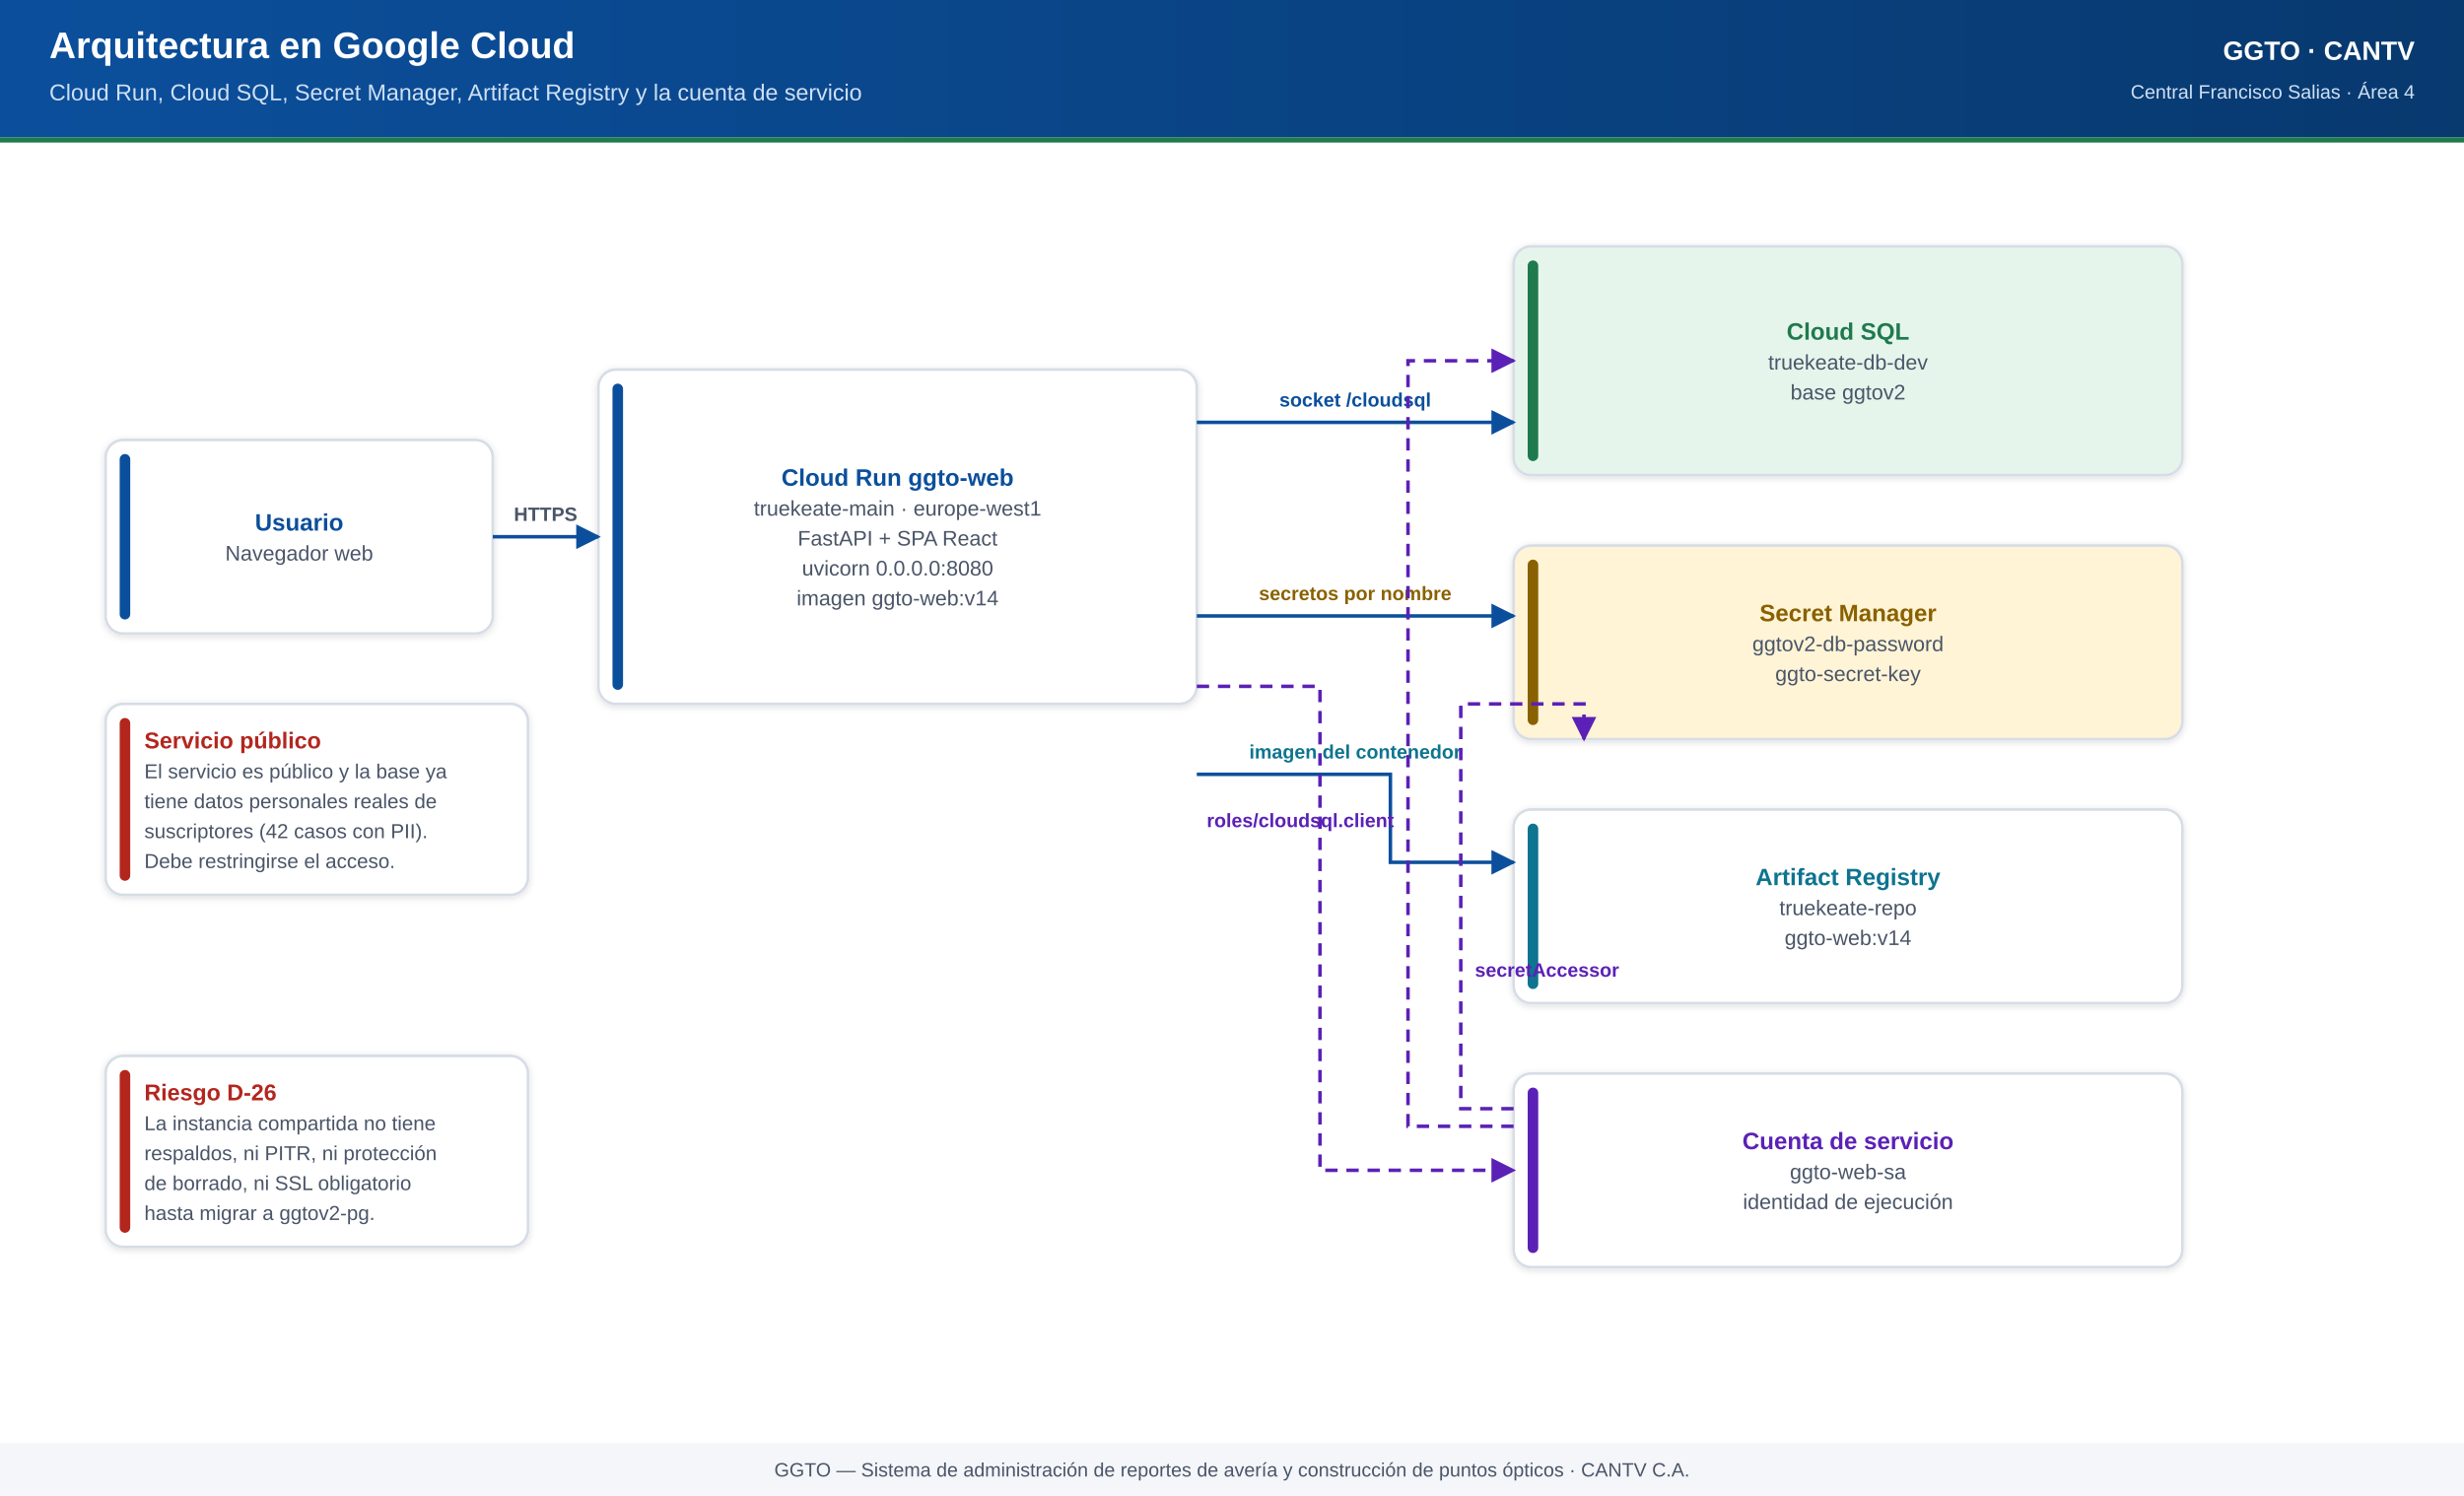
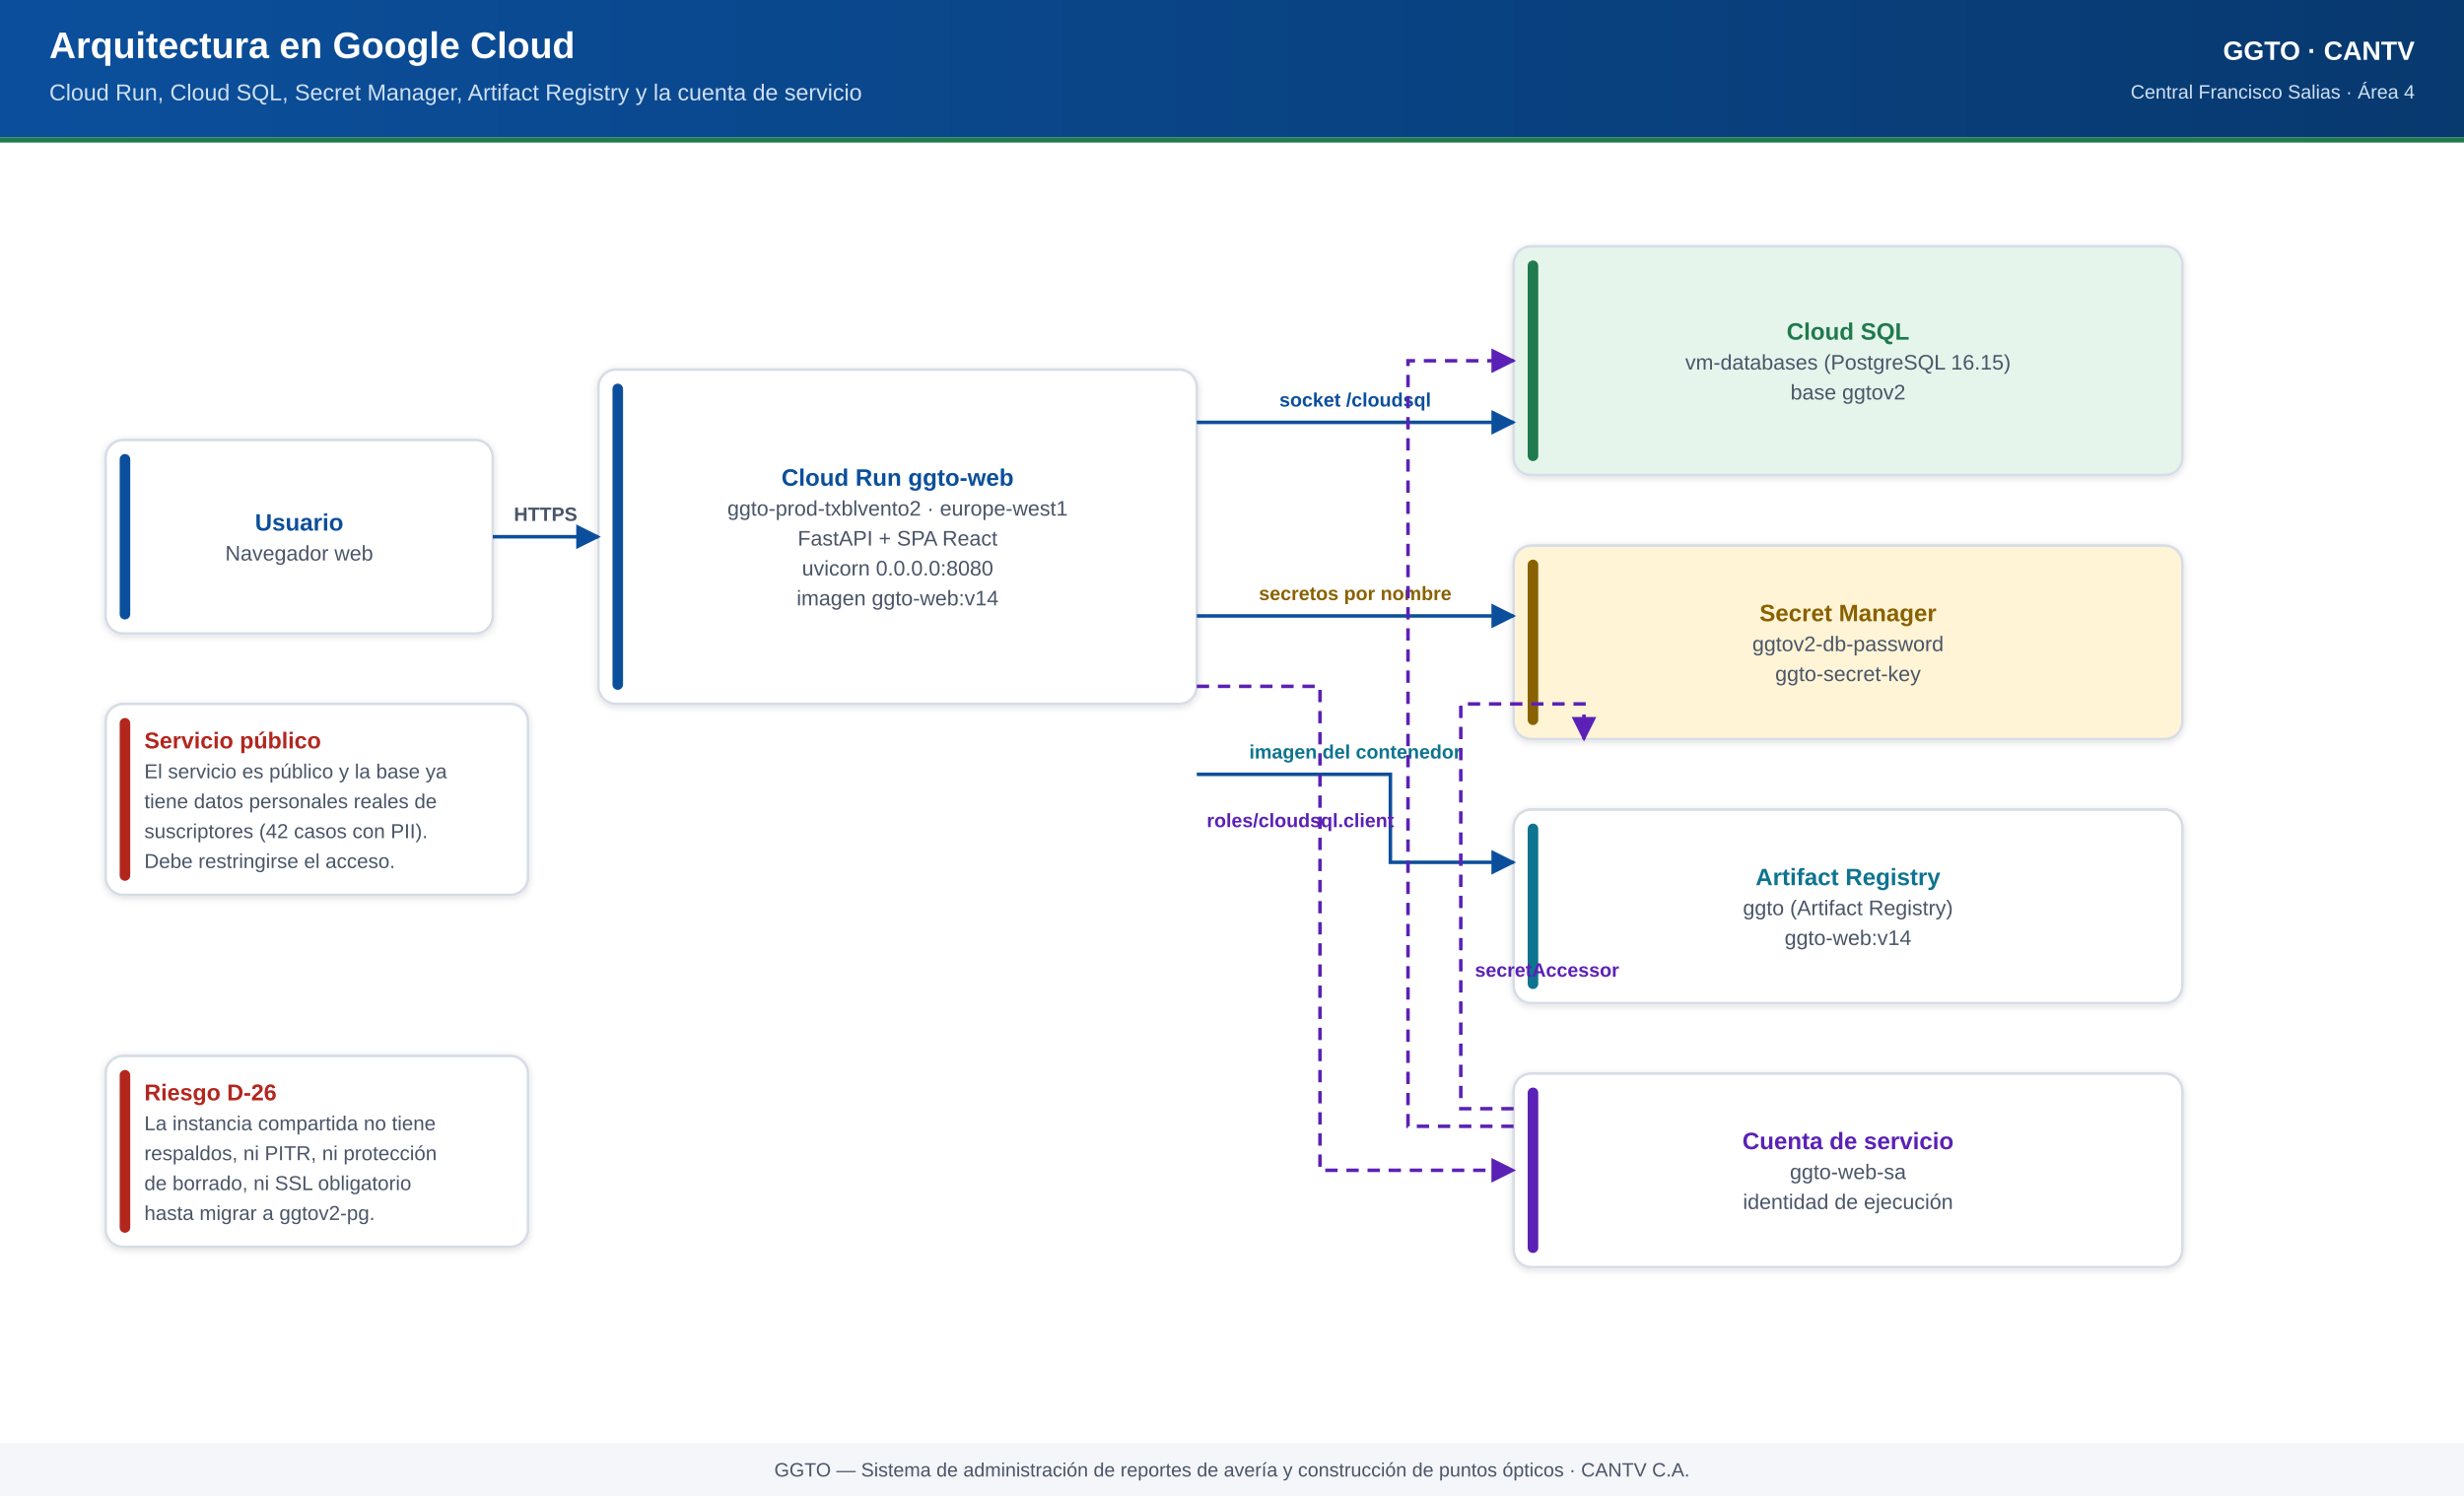
<svg xmlns="http://www.w3.org/2000/svg" width="1400" height="850" viewBox="0 0 1400 850" font-family="'Segoe UI','Helvetica Neue',Arial,sans-serif">
  <defs>
    <linearGradient id="gAzul" x1="0" y1="0" x2="1" y2="0">
      <stop offset="0" stop-color="#0b4f9c" />
      <stop offset="1" stop-color="#08396f" />
    </linearGradient>
    <filter id="sombra" x="-20%" y="-20%" width="140%" height="140%">
      <feDropShadow dx="0" dy="1" stdDeviation="2" flood-color="#101828" flood-opacity="0.14" />
    </filter>
    <marker id="flechaAzul" viewBox="0 0 10 10" refX="9" refY="5" markerWidth="7" markerHeight="7" orient="auto">
      <path d="M0,0 L10,5 L0,10 z" fill="#0b4f9c" />
    </marker>
    <marker id="flechaVerde" viewBox="0 0 10 10" refX="9" refY="5" markerWidth="7" markerHeight="7" orient="auto">
      <path d="M0,0 L10,5 L0,10 z" fill="#1f7a4d" />
    </marker>
    <marker id="flechaRojo" viewBox="0 0 10 10" refX="9" refY="5" markerWidth="7" markerHeight="7" orient="auto">
      <path d="M0,0 L10,5 L0,10 z" fill="#b3261e" />
    </marker>
    <marker id="flechaAmbar" viewBox="0 0 10 10" refX="9" refY="5" markerWidth="7" markerHeight="7" orient="auto">
      <path d="M0,0 L10,5 L0,10 z" fill="#8a6100" />
    </marker>
    <marker id="flechaGris" viewBox="0 0 10 10" refX="9" refY="5" markerWidth="7" markerHeight="7" orient="auto">
      <path d="M0,0 L10,5 L0,10 z" fill="#4a5568" />
    </marker>
    <marker id="flechaVioleta" viewBox="0 0 10 10" refX="9" refY="5" markerWidth="7" markerHeight="7" orient="auto">
      <path d="M0,0 L10,5 L0,10 z" fill="#5b21b6" />
    </marker>
    <marker id="flechaTurquesa" viewBox="0 0 10 10" refX="9" refY="5" markerWidth="7" markerHeight="7" orient="auto">
      <path d="M0,0 L10,5 L0,10 z" fill="#0e7490" />
    </marker>
  </defs>
  <rect width="1400" height="850" fill="#ffffff" />
  <rect x="0" y="0" width="1400" height="78" fill="url(#gAzul)" />
  <rect x="0" y="78" width="1400" height="3" fill="#1f7a4d" />
  <text x="28" y="33" fill="#ffffff" font-size="21" font-weight="700" text-anchor="start">Arquitectura en Google Cloud</text>
  <text x="28" y="57" fill="#cfe0f4" font-size="13" text-anchor="start">Cloud Run, Cloud SQL, Secret Manager, Artifact Registry y la cuenta de servicio</text>
  <text x="1372" y="34" fill="#ffffff" font-size="15" font-weight="700" text-anchor="end">GGTO · CANTV</text>
  <text x="1372" y="56" fill="#cfe0f4" font-size="11" text-anchor="end">Central Francisco Salias · Área 4</text>
  <rect x="0" y="820" width="1400" height="30" fill="#f4f6f9" />
  <text x="700" y="839" fill="#4a5568" font-size="11" text-anchor="middle">GGTO — Sistema de administración de reportes de avería y construcción de puntos ópticos · CANTV C.A.</text>
  <rect x="60" y="250" width="220" height="110" rx="10" fill="#ffffff" stroke="#d7dde6" stroke-width="1.5" filter="url(#sombra)" />
  <rect x="68" y="258" width="6" height="94" rx="3" fill="#0b4f9c" />
  <text x="170" y="301.5" fill="#0b4f9c" font-size="13.5" font-weight="700" text-anchor="middle">Usuario</text>
  <text x="170" y="318.5" fill="#4a5568" font-size="12" text-anchor="middle">Navegador web</text>
  <rect x="340" y="210" width="340" height="190" rx="10" fill="#ffffff" stroke="#d7dde6" stroke-width="1.5" filter="url(#sombra)" />
  <rect x="348" y="218" width="6" height="174" rx="3" fill="#0b4f9c" />
  <text x="510" y="276" fill="#0b4f9c" font-size="13.5" font-weight="700" text-anchor="middle">Cloud Run ggto-web</text>
-   <text x="510" y="293" fill="#4a5568" font-size="12" text-anchor="middle">truekeate-main · europe-west1</text>
+   <text x="510" y="293" fill="#4a5568" font-size="12" text-anchor="middle">ggto-prod-txblvento2 · europe-west1</text>
  <text x="510" y="310" fill="#4a5568" font-size="12" text-anchor="middle">FastAPI + SPA React</text>
  <text x="510" y="327" fill="#4a5568" font-size="12" text-anchor="middle">uvicorn 0.0.0.0:8080</text>
  <text x="510" y="344" fill="#4a5568" font-size="12" text-anchor="middle">imagen ggto-web:v14</text>
  <rect x="860" y="140" width="380" height="130" rx="10" fill="#e6f5ec" stroke="#d7dde6" stroke-width="1.5" filter="url(#sombra)" />
  <rect x="868" y="148" width="6" height="114" rx="3" fill="#1f7a4d" />
  <text x="1050" y="193" fill="#1f7a4d" font-size="13.5" font-weight="700" text-anchor="middle">Cloud SQL</text>
-   <text x="1050" y="210" fill="#4a5568" font-size="12" text-anchor="middle">truekeate-db-dev</text>
+   <text x="1050" y="210" fill="#4a5568" font-size="12" text-anchor="middle">vm-databases (PostgreSQL 16.15)</text>
  <text x="1050" y="227" fill="#4a5568" font-size="12" text-anchor="middle">base ggtov2</text>
  <rect x="860" y="310" width="380" height="110" rx="10" fill="#fff4d6" stroke="#d7dde6" stroke-width="1.5" filter="url(#sombra)" />
  <rect x="868" y="318" width="6" height="94" rx="3" fill="#8a6100" />
  <text x="1050" y="353" fill="#8a6100" font-size="13.5" font-weight="700" text-anchor="middle">Secret Manager</text>
  <text x="1050" y="370" fill="#4a5568" font-size="12" text-anchor="middle">ggtov2-db-password</text>
  <text x="1050" y="387" fill="#4a5568" font-size="12" text-anchor="middle">ggto-secret-key</text>
  <rect x="860" y="460" width="380" height="110" rx="10" fill="#ffffff" stroke="#d7dde6" stroke-width="1.5" filter="url(#sombra)" />
  <rect x="868" y="468" width="6" height="94" rx="3" fill="#0e7490" />
  <text x="1050" y="503" fill="#0e7490" font-size="13.5" font-weight="700" text-anchor="middle">Artifact Registry</text>
-   <text x="1050" y="520" fill="#4a5568" font-size="12" text-anchor="middle">truekeate-repo</text>
+   <text x="1050" y="520" fill="#4a5568" font-size="12" text-anchor="middle">ggto (Artifact Registry)</text>
  <text x="1050" y="537" fill="#4a5568" font-size="12" text-anchor="middle">ggto-web:v14</text>
  <rect x="860" y="610" width="380" height="110" rx="10" fill="#ffffff" stroke="#d7dde6" stroke-width="1.5" filter="url(#sombra)" />
  <rect x="868" y="618" width="6" height="94" rx="3" fill="#5b21b6" />
  <text x="1050" y="653" fill="#5b21b6" font-size="13.5" font-weight="700" text-anchor="middle">Cuenta de servicio</text>
  <text x="1050" y="670" fill="#4a5568" font-size="12" text-anchor="middle">ggto-web-sa</text>
  <text x="1050" y="687" fill="#4a5568" font-size="12" text-anchor="middle">identidad de ejecución</text>
  <path d="M280 305 L340 305" fill="none" stroke="#0b4f9c" stroke-width="2" marker-end="url(#flechaAzul)" />
  <text x="310" y="296" fill="#4a5568" font-size="11" font-weight="700" text-anchor="middle">HTTPS</text>
  <path d="M680 240 L860 240" fill="none" stroke="#0b4f9c" stroke-width="2" marker-end="url(#flechaAzul)" />
  <text x="770" y="231" fill="#0b4f9c" font-size="11" font-weight="700" text-anchor="middle">socket /cloudsql</text>
  <path d="M680 350 L860 350" fill="none" stroke="#0b4f9c" stroke-width="2" marker-end="url(#flechaAzul)" />
  <text x="770" y="341" fill="#8a6100" font-size="11" font-weight="700" text-anchor="middle">secretos por nombre</text>
  <path d="M680 440 L790 440 L790 490 L860 490" fill="none" stroke="#0b4f9c" stroke-width="2" marker-end="url(#flechaAzul)" />
  <text x="770" y="431" fill="#0e7490" font-size="11" font-weight="700" text-anchor="middle">imagen del contenedor</text>
  <path d="M680 390 L750 390 L750 665 L860 665" fill="none" stroke="#5b21b6" stroke-width="2" stroke-dasharray="7 5" marker-end="url(#flechaVioleta)" />
  <path d="M860 640 L800 640 L800 205 L860 205" fill="none" stroke="#5b21b6" stroke-width="2" stroke-dasharray="7 5" marker-end="url(#flechaVioleta)" />
  <text x="792" y="470" fill="#5b21b6" font-size="11" font-weight="700" text-anchor="end">roles/cloudsql.client</text>
  <path d="M860 630 L830 630 L830 400 L900 400 L900 420" fill="none" stroke="#5b21b6" stroke-width="2" stroke-dasharray="7 5" marker-end="url(#flechaVioleta)" />
  <text x="838" y="555" fill="#5b21b6" font-size="11" font-weight="700" text-anchor="start">secretAccessor</text>
  <rect x="60" y="400" width="240" height="108.5" rx="10" fill="#ffffff" stroke="#d7dde6" stroke-width="1.5" filter="url(#sombra)" />
  <rect x="68" y="408" width="6" height="92.5" rx="3" fill="#b3261e" />
  <text x="82" y="425.25" fill="#b3261e" font-size="13" font-weight="700" text-anchor="start">Servicio público</text>
  <text x="82" y="442.25" fill="#4a5568" font-size="11.5" text-anchor="start">El servicio es público y la base ya</text>
  <text x="82" y="459.25" fill="#4a5568" font-size="11.5" text-anchor="start">tiene datos personales reales de</text>
  <text x="82" y="476.25" fill="#4a5568" font-size="11.5" text-anchor="start">suscriptores (42 casos con PII).</text>
  <text x="82" y="493.25" fill="#4a5568" font-size="11.5" text-anchor="start">Debe restringirse el acceso.</text>
  <rect x="60" y="600" width="240" height="108.5" rx="10" fill="#ffffff" stroke="#d7dde6" stroke-width="1.5" filter="url(#sombra)" />
  <rect x="68" y="608" width="6" height="92.5" rx="3" fill="#b3261e" />
  <text x="82" y="625.25" fill="#b3261e" font-size="13" font-weight="700" text-anchor="start">Riesgo D-26</text>
  <text x="82" y="642.25" fill="#4a5568" font-size="11.5" text-anchor="start">La instancia compartida no tiene</text>
  <text x="82" y="659.25" fill="#4a5568" font-size="11.5" text-anchor="start">respaldos, ni PITR, ni protección</text>
  <text x="82" y="676.25" fill="#4a5568" font-size="11.5" text-anchor="start">de borrado, ni SSL obligatorio</text>
  <text x="82" y="693.25" fill="#4a5568" font-size="11.5" text-anchor="start">hasta migrar a ggtov2-pg.</text>
</svg>
